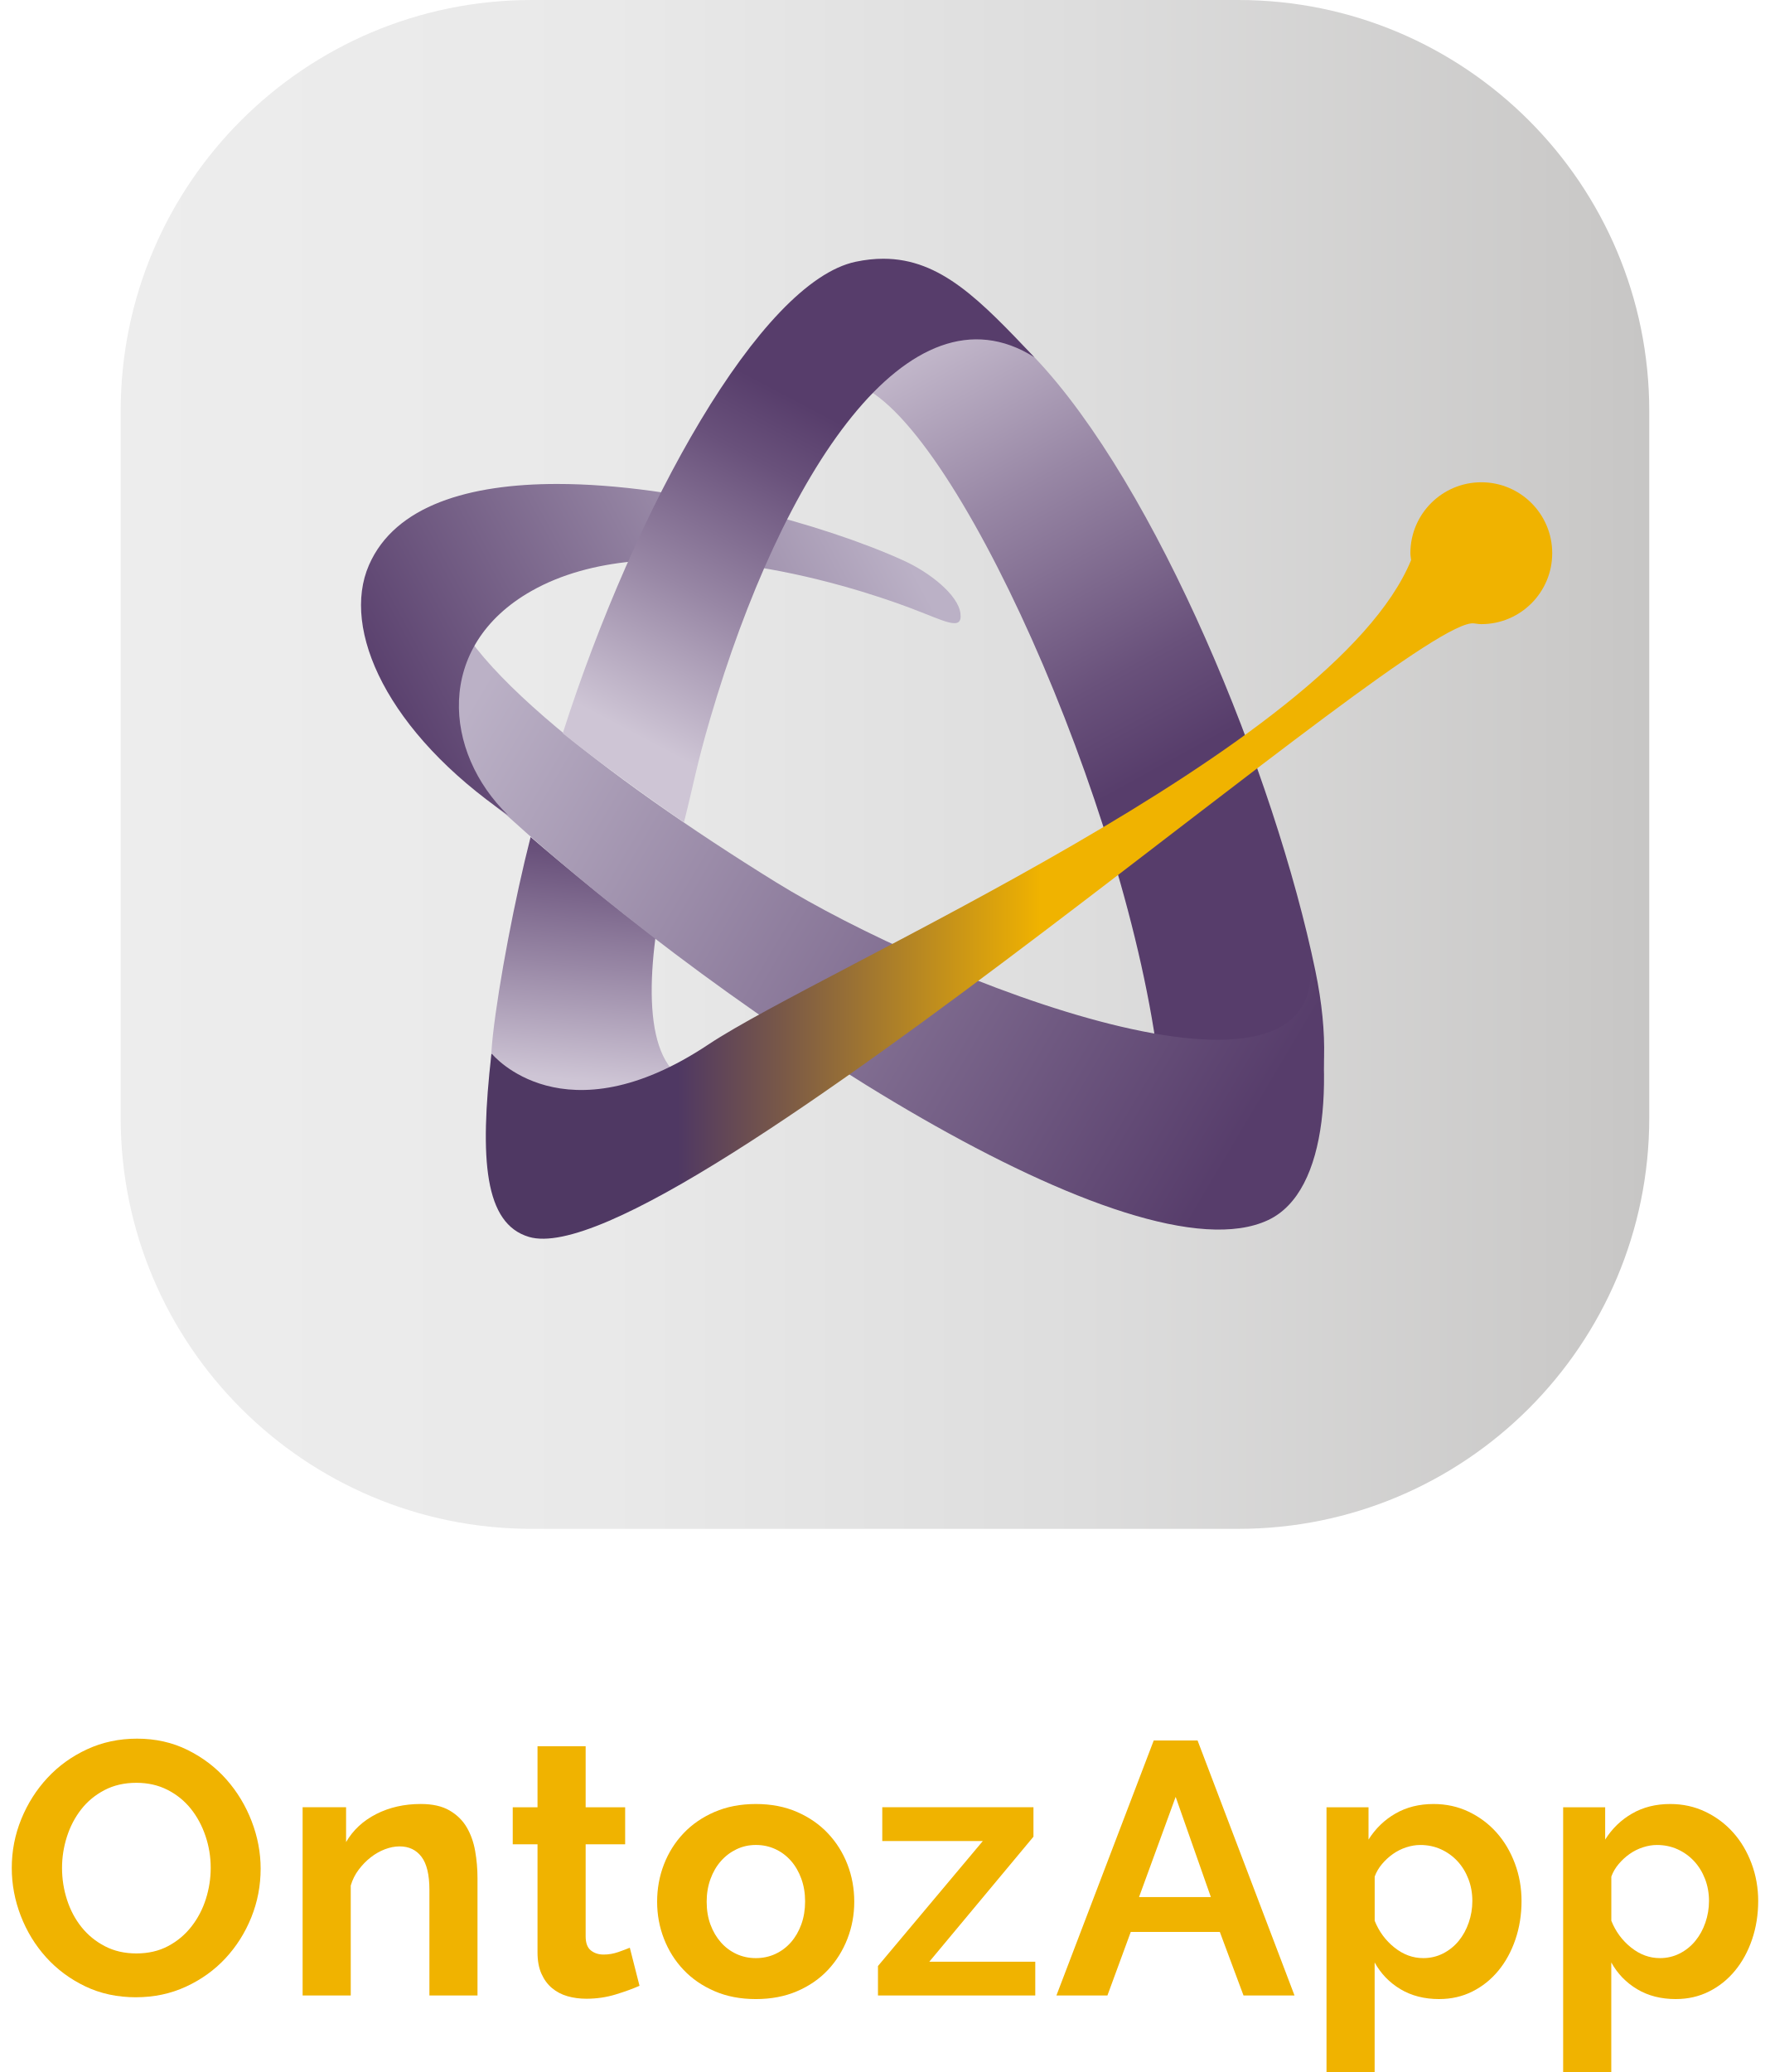
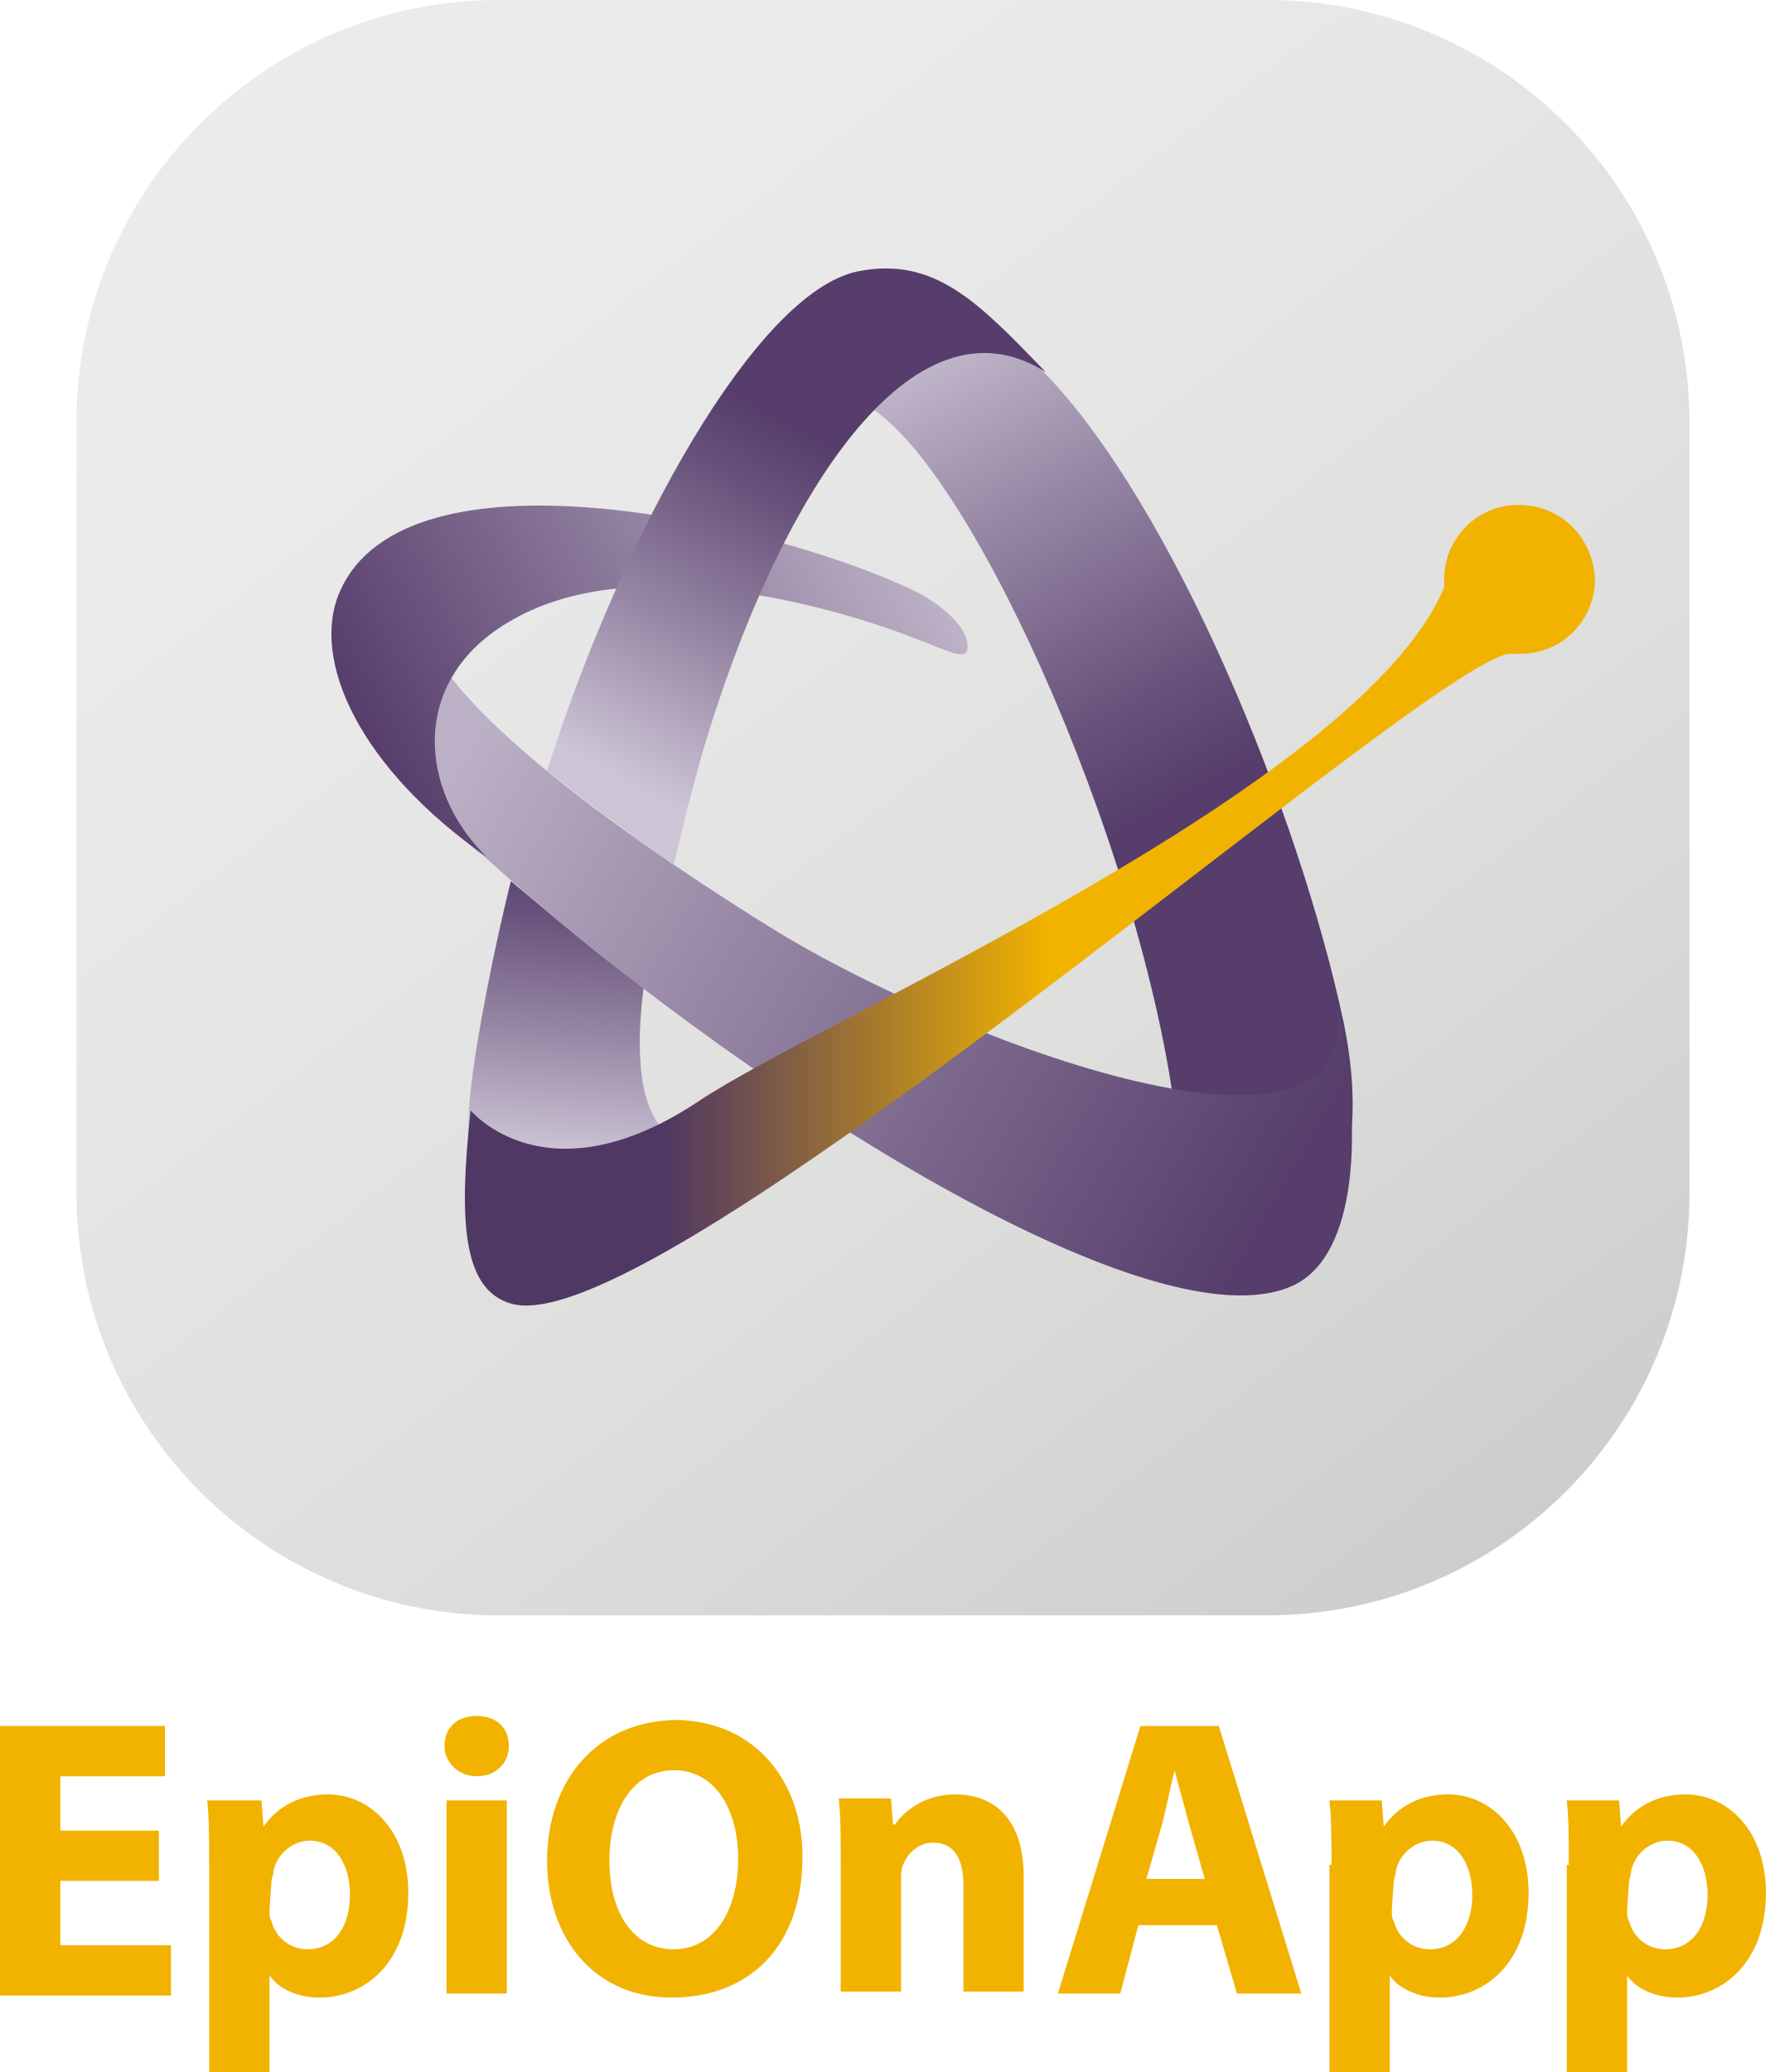
- <svg xmlns="http://www.w3.org/2000/svg" xmlns:xlink="http://www.w3.org/1999/xlink" id="uuid-729987d1-0c77-4ca5-b218-b6fe93ec5014" data-name="Livello 1" width="88" height="103" viewBox="0 0 88 103">
-   <defs>
-     <style>
-       .uuid-d8186a0a-5298-44ee-8ad7-7c5395a3e24b {
-         fill: url(#uuid-e1538b28-1fbf-4e66-a027-e68b723c376f);
-       }
- 
-       .uuid-cb50c7b2-f7f8-4073-9750-242e7b894620 {
-         fill: url(#uuid-8d28fbfe-43e8-45d2-af54-da92e9eee4ff);
-       }
- 
-       .uuid-78711d43-936e-46ac-b9d4-9b2b297b91fb {
-         clip-path: url(#uuid-53b67adb-6ed4-409d-aa6e-3696c41926a7);
-       }
- 
-       .uuid-9cbb9206-cd8d-4542-9f27-18a0eae1a697 {
-         fill: url(#uuid-646c4892-5084-4713-ade2-046e3f58cd6f);
-       }
- 
-       .uuid-c3c35c89-ef27-40cf-a402-c1d6d46cd8de {
-         clip-path: url(#uuid-3a266d5c-b236-4196-bcd3-ea794673264d);
-       }
- 
-       .uuid-f7902c5b-18ef-4dca-ad95-77075f6c0f12 {
-         clip-path: url(#uuid-b68b5a7d-cb01-470d-a326-2ec95c0804f2);
-       }
- 
-       .uuid-6efa9d2b-a3cf-42eb-9ac9-62ac11b596d0 {
-         fill: url(#uuid-07cd83e8-bf80-48b5-8924-c4f6785c3d87);
-       }
- 
-       .uuid-08954e39-0da1-4871-a58f-f93e3dc81785 {
-         clip-path: url(#uuid-eede8f98-298b-4d49-9764-524af517f026);
-       }
- 
-       .uuid-a6bcfc5c-ea27-48c9-bfd8-89525695b2f1 {
-         fill: url(#uuid-99eb0859-d7bf-415a-b40a-6855949166fb);
-       }
- 
-       .uuid-5f345824-45bc-408f-a380-c8a1b0b3b504 {
-         fill: url(#uuid-f02169c9-43a2-4389-b606-4a763a659bdc);
-       }
- 
-       .uuid-55d3323f-c75a-4b2e-9cf6-3eb724573a0a {
-         fill: none;
-       }
- 
-       .uuid-6e67ab1e-6e58-4fab-80ea-3b65c181abc8 {
-         clip-path: url(#uuid-8e5374de-1e55-4c21-a12c-1706a127d968);
-       }
- 
-       .uuid-00620211-b10b-4cdd-917d-99aff378a269 {
-         fill: url(#uuid-3264ac17-9d81-4034-8e5f-47daa397b1d4);
-       }
- 
-       .uuid-3bb50dcc-61b5-46f9-95f7-869363ca640e {
-         fill: #f0b300;
-       }
- 
-       .uuid-15f7868a-ba68-4265-9f8b-32f7c17c5c29 {
-         clip-path: url(#uuid-4f1e9b32-7444-4dc1-a4ec-1a3d80089b86);
-       }
-     </style>
-     <linearGradient id="uuid-8d28fbfe-43e8-45d2-af54-da92e9eee4ff" data-name="Sfumatura senza nome 656" x1="6" y1="38" x2="82" y2="38" gradientTransform="matrix(1, 0, 0, 1, 0, 0)" gradientUnits="userSpaceOnUse">
-       <stop offset="0" stop-color="#ededed" />
-       <stop offset="0" stop-color="#ededed" />
-       <stop offset=".317" stop-color="#e9e9e9" />
-       <stop offset=".63" stop-color="#ddd" />
-       <stop offset=".941" stop-color="#cbcac9" />
-       <stop offset=".997" stop-color="#c7c6c5" />
-       <stop offset="1" stop-color="#c7c6c5" />
-     </linearGradient>
-     <clipPath id="uuid-eede8f98-298b-4d49-9764-524af517f026">
-       <path class="uuid-55d3323f-c75a-4b2e-9cf6-3eb724573a0a" d="M42.532,19.105c4.803,1.497,13.559,20.984,15.102,33.991,1.045,8.806,1.762,7.727,4.205,6.575,3.054-1.441,4.886-5.002,3.561-11.408-2.017-9.752-7.884-24.111-13.973-30.507-1.26-1.323-2.796-1.917-4.248-1.917-2.082,0-3.989,1.223-4.647,3.266" />
-     </clipPath>
-     <linearGradient id="uuid-f02169c9-43a2-4389-b606-4a763a659bdc" data-name="Sfumatura senza nome 5" x1="-3982.288" y1="3051.427" x2="-3981.288" y2="3051.427" gradientTransform="translate(-116829.649 152553.705) rotate(90) scale(38.3048 -38.3048)" gradientUnits="userSpaceOnUse">
-       <stop offset="0" stop-color="#cec5d5" />
-       <stop offset=".283" stop-color="#9887a5" />
-       <stop offset=".556" stop-color="#69517b" />
-       <stop offset=".689" stop-color="#573d6b" />
-       <stop offset="1" stop-color="#573d6b" />
-     </linearGradient>
-     <clipPath id="uuid-3a266d5c-b236-4196-bcd3-ea794673264d">
-       <path class="uuid-55d3323f-c75a-4b2e-9cf6-3eb724573a0a" d="M24.51,51.43c-.566,5.03,1.126,7.069,3.254,7.78,1.337,.445,6.656-1.59,8.431-5.377-3.513,.842-4.188-2.715-3.608-7.206-1.947-1.454-4.512-3.563-6.205-5.019-.779,3.034-1.584,7.26-1.872,9.822" />
-     </clipPath>
-     <linearGradient id="uuid-3264ac17-9d81-4034-8e5f-47daa397b1d4" data-name="Sfumatura senza nome 5" x1="-3833.693" y1="2791.262" x2="-3832.693" y2="2791.262" gradientTransform="translate(77027.561 56114.153) scale(20.0854 -20.0854)" xlink:href="#uuid-f02169c9-43a2-4389-b606-4a763a659bdc" />
-     <clipPath id="uuid-53b67adb-6ed4-409d-aa6e-3696c41926a7">
-       <path class="uuid-55d3323f-c75a-4b2e-9cf6-3eb724573a0a" d="M25.178,40.512c11.203,10.189,31.212,23.28,37.878,20.136,3.016-1.423,3.347-7.257,2.073-13.041,1.081,8.943-18.706,1.104-26.565-3.761-8.228-5.092-16.996-11.737-16.324-15.143-2.04,3.851-1.159,8.774,2.938,11.809" />
-     </clipPath>
-     <linearGradient id="uuid-07cd83e8-bf80-48b5-8924-c4f6785c3d87" data-name="Sfumatura senza nome 4" x1="-4003.677" y1="2865.662" x2="-4002.677" y2="2865.662" gradientTransform="translate(136229.868 -190201.228) rotate(-90) scale(47.5236 -47.5236)" gradientUnits="userSpaceOnUse">
-       <stop offset="0" stop-color="#573d6b" />
-       <stop offset=".927" stop-color="#bbb1c6" />
-       <stop offset="1" stop-color="#bbb1c6" />
-     </linearGradient>
-     <clipPath id="uuid-4f1e9b32-7444-4dc1-a4ec-1a3d80089b86">
-       <path class="uuid-55d3323f-c75a-4b2e-9cf6-3eb724573a0a" d="M18.346,28.087c-1.403,3.207,.919,8.322,6.914,12.434-3.203-3.105-3.688-8.395,1.162-11.142,5.991-3.393,15.648-.353,18.799,.83,1.745,.654,2.648,1.204,2.531,.279-.117-.92-1.532-2.036-2.828-2.624-3.933-1.787-11.205-3.807-17.223-3.806-4.356,0-8.056,1.058-9.355,4.029" />
-     </clipPath>
-     <linearGradient id="uuid-e1538b28-1fbf-4e66-a027-e68b723c376f" data-name="Sfumatura senza nome 4" x1="-3827.765" y1="2963.622" x2="-3826.765" y2="2963.622" gradientTransform="translate(110504.643 85574.273) scale(28.864 -28.864)" xlink:href="#uuid-07cd83e8-bf80-48b5-8924-c4f6785c3d87" />
-     <clipPath id="uuid-b68b5a7d-cb01-470d-a326-2ec95c0804f2">
-       <path class="uuid-55d3323f-c75a-4b2e-9cf6-3eb724573a0a" d="M42.547,13.011c-4.734,.996-10.971,12.211-14.568,23.442,1.563,1.268,4.188,3.163,6.027,4.428,.491-1.943,.625-2.84,1.304-5.159,3.558-12.168,9.88-21.904,16.117-17.965-2.664-2.8-4.638-4.895-7.508-4.895-.435,0-.891,.048-1.372,.149" />
-     </clipPath>
-     <linearGradient id="uuid-646c4892-5084-4713-ade2-046e3f58cd6f" data-name="Sfumatura senza nome 5" x1="-3831.56" y1="2877.057" x2="-3830.56" y2="2877.057" gradientTransform="translate(102836.02 77224.427) scale(26.8321 -26.8321)" xlink:href="#uuid-f02169c9-43a2-4389-b606-4a763a659bdc" />
-     <clipPath id="uuid-8e5374de-1e55-4c21-a12c-1706a127d968">
-       <path class="uuid-55d3323f-c75a-4b2e-9cf6-3eb724573a0a" d="M70.123,27.499c0,.118,.025,.229,.036,.344-3.844,9.389-29.275,20.308-34.929,24.073-7.204,4.801-10.754,.49-10.754,.49,0,0-.041-.028-.045-.001-.593,5.239-.345,8.424,1.867,9.082,3.505,1.042,14.914-7.081,25.636-15.206,10.22-7.743,19.817-15.488,21.351-15.292,.122,.012,.24,.037,.365,.037,1.946,0,3.525-1.579,3.525-3.527,0-1.946-1.579-3.525-3.525-3.525-1.948,0-3.527,1.579-3.527,3.525" />
-     </clipPath>
-     <linearGradient id="uuid-99eb0859-d7bf-415a-b40a-6855949166fb" data-name="Sfumatura senza nome 6" x1="-3906.224" y1="2990.466" x2="-3905.224" y2="2990.466" gradientTransform="translate(207133.728 158598.96) scale(53.0204 -53.0204)" gradientUnits="userSpaceOnUse">
-       <stop offset="0" stop-color="#4f3863" />
-       <stop offset=".175" stop-color="#4f3863" />
-       <stop offset=".275" stop-color="#7a5947" />
-       <stop offset=".502" stop-color="#e9ad04" />
-       <stop offset=".515" stop-color="#f0b300" />
-       <stop offset="1" stop-color="#f0b300" />
-     </linearGradient>
-   </defs>
+ <svg xmlns="http://www.w3.org/2000/svg" xmlns:xlink="http://www.w3.org/1999/xlink" version="1.1" id="uuid-729987d1-0c77-4ca5-b218-b6fe93ec5014" x="0px" y="0px" width="88px" height="103px" viewBox="0 0 88 103" style="enable-background:new 0 0 88 103;" xml:space="preserve">
+   <style type="text/css">
+ 	
+ 		.st0{clip-path:url(#SVGID_00000117665134163510573100000001667134076149629347_);fill:url(#SVGID_00000044858987012822145280000010615887621688385691_);}
+ 	.st1{fill:url(#SVGID_00000039820169202786110400000011705467275614594710_);}
+ 	.st2{fill:url(#SVGID_00000045591390084679799600000013964557363194673057_);}
+ 	.st3{fill:url(#SVGID_00000043450392975529437820000010963973507888403086_);}
+ 	.st4{fill:url(#SVGID_00000129204717199238835240000006316120444115029384_);}
+ 	.st5{fill:url(#SVGID_00000122716794991541124650000010276209046115814542_);}
+ 	.st6{fill:url(#SVGID_00000149384331432400532470000006814076596050464949_);}
+ 	.st7{fill:#F1B300;}
+ </style>
  <g>
-     <rect class="uuid-cb50c7b2-f7f8-4073-9750-242e7b894620" x="6" width="76" height="76" rx="20.436" ry="20.436" />
    <g>
-       <g class="uuid-08954e39-0da1-4871-a58f-f93e3dc81785">
-         <rect class="uuid-5f345824-45bc-408f-a380-c8a1b0b3b504" x="32.917" y="12.861" width="43.422" height="52.019" transform="translate(-11.977 31.1962) rotate(-28.8608)" />
+       <g>
+         <defs>
+           <path id="SVGID_1_" d="M24.8,0c-11.6,0-21,9.4-21,21v38.3c0,11.6,9.4,21,21,21H63c11.6,0,21-9.4,21-21V21C84,9.4,74.6,0,63,0      H24.8z" />
+         </defs>
+         <clipPath id="SVGID_00000044177284817276686620000011969085980800038308_">
+           <use xlink:href="#SVGID_1_" style="overflow:visible;" />
+         </clipPath>
+         <linearGradient id="SVGID_00000000903549913827363490000012628390722589830535_" gradientUnits="userSpaceOnUse" x1="-6635.683" y1="-1819.986" x2="-6634.706" y2="-1819.986" gradientTransform="matrix(73.8715 101.5884 -101.5884 73.8715 305304.125 808541.125)">
+           <stop offset="0" style="stop-color:#EDEDED" />
+           <stop offset="1.385230e-07" style="stop-color:#EDEDED" />
+           <stop offset="0.317" style="stop-color:#E9E9E9" />
+           <stop offset="0.63" style="stop-color:#DEDEDD" />
+           <stop offset="0.941" style="stop-color:#CACAC9" />
+           <stop offset="0.997" style="stop-color:#C6C6C5" />
+         </linearGradient>
+         <polygon style="clip-path:url(#SVGID_00000044177284817276686620000011969085980800038308_);fill:url(#SVGID_00000000903549913827363490000012628390722589830535_);" points="     56.3,-38.1 122.1,52.4 31.6,118.3 -34.3,27.7    " />
      </g>
-       <g class="uuid-c3c35c89-ef27-40cf-a402-c1d6d46cd8de">
-         <rect class="uuid-00620211-b10b-4cdd-917d-99aff378a269" x="20.51" y="43.685" width="19.118" height="13.893" transform="translate(-23.1638 75.8098) rotate(-84.6075)" />
+     </g>
+     <g>
+       <g>
+         <linearGradient id="SVGID_00000044897610369799163950000018075807061920266633_" gradientUnits="userSpaceOnUse" x1="43.156" y1="87.46" x2="62.74" y2="51.927" gradientTransform="matrix(1 0 0 -1 0 103.89)">
+           <stop offset="0" style="stop-color:#CDC5D5" />
+           <stop offset="0.283" style="stop-color:#9787A5" />
+           <stop offset="0.556" style="stop-color:#68527B" />
+           <stop offset="0.689" style="stop-color:#563D6B" />
+         </linearGradient>
+         <path style="fill:url(#SVGID_00000044897610369799163950000018075807061920266633_);" d="M51.9,18.5c-3.2-3.4-8.2-2.2-9.4,1.4     c5.1,1.6,14.4,22.2,16,36c1.1,9.3,1.9,8.2,4.5,7c3.2-1.5,5.2-5.3,3.8-12.1C64.6,40.5,58.4,25.2,51.9,18.5z" />
+         <linearGradient id="SVGID_00000075141497379498203940000002415926596022749868_" gradientUnits="userSpaceOnUse" x1="-43.848" y1="28.236" x2="-42.081" y2="49.437" gradientTransform="matrix(0.9999 1.097317e-02 1.097317e-02 -0.9999 72.8845 86.254)">
+           <stop offset="0" style="stop-color:#CDC5D5" />
+           <stop offset="0.283" style="stop-color:#9787A5" />
+           <stop offset="0.556" style="stop-color:#68527B" />
+           <stop offset="0.689" style="stop-color:#563D6B" />
+         </linearGradient>
+         <path style="fill:url(#SVGID_00000075141497379498203940000002415926596022749868_);" d="M32,49.1c-2.1-1.5-4.8-3.8-6.6-5.3     c-0.8,3.2-1.7,7.7-2,10.4c-0.6,5.3,1.2,7.5,3.4,8.2c1.4,0.5,7-1.7,8.9-5.7C32.1,57.6,31.4,53.8,32,49.1z" />
+         <linearGradient id="SVGID_00000023263715556020760490000014007607766048779921_" gradientUnits="userSpaceOnUse" x1="64.117" y1="44.951" x2="20.704" y2="70.428" gradientTransform="matrix(1 0 0 -1 0 103.89)">
+           <stop offset="0" style="stop-color:#563D6B" />
+           <stop offset="0.927" style="stop-color:#BCB1C6" />
+         </linearGradient>
+         <path style="fill:url(#SVGID_00000023263715556020760490000014007607766048779921_);" d="M38.3,46.1c-8.7-5.4-18-12.4-17.3-16     c-2.2,4.1-1.2,9.3,3.1,12.5C36,53.4,57.2,67.2,64.3,63.9c3.2-1.5,3.5-7.7,2.2-13.8C67.6,59.6,46.6,51.3,38.3,46.1z" />
+         <linearGradient id="SVGID_00000047749805433506978490000014117214991825514129_" gradientUnits="userSpaceOnUse" x1="-54.654" y1="48.013" x2="-27.919" y2="62.842" gradientTransform="matrix(0.9999 1.097317e-02 1.097317e-02 -0.9999 72.8845 86.254)">
+           <stop offset="0" style="stop-color:#563D6B" />
+           <stop offset="0.927" style="stop-color:#BCB1C6" />
+         </linearGradient>
+         <path style="fill:url(#SVGID_00000047749805433506978490000014117214991825514129_);" d="M24.2,42.6c-6.3-4.4-8.8-9.8-7.3-13.2     c3.3-7.5,21-3.5,28.2-0.2c1.4,0.6,2.9,1.8,3,2.8s-0.8,0.4-2.7-0.3c-3.3-1.3-13.6-4.5-19.9-0.9C20.3,33.7,20.8,39.3,24.2,42.6z" />
+         <linearGradient id="SVGID_00000130613289647631730760000000746921305563955336_" gradientUnits="userSpaceOnUse" x1="-40.53" y1="46.051" x2="-27.57" y2="71.344" gradientTransform="matrix(0.9999 1.097317e-02 1.097317e-02 -0.9999 72.8845 86.254)">
+           <stop offset="0" style="stop-color:#CDC5D5" />
+           <stop offset="0.283" style="stop-color:#9787A5" />
+           <stop offset="0.556" style="stop-color:#68527B" />
+           <stop offset="0.689" style="stop-color:#563D6B" />
+         </linearGradient>
+         <path style="fill:url(#SVGID_00000130613289647631730760000000746921305563955336_);" d="M33.5,43c0.5-2.1,0.7-3,1.4-5.5     c3.8-12.9,10.5-23.2,17.1-19c-3.3-3.4-5.5-5.8-9.4-5c-5,1.1-11.6,12.9-15.4,24.8C28.8,39.6,31.5,41.6,33.5,43z" />
      </g>
-       <g class="uuid-78711d43-936e-46ac-b9d4-9b2b297b91fb">
-         <rect class="uuid-6efa9d2b-a3cf-42eb-9ac9-62ac11b596d0" x="16.478" y="17.444" width="53.648" height="57.608" transform="translate(-18.5013 60.1856) rotate(-59.5933)" />
-       </g>
-       <g class="uuid-15f7868a-ba68-4265-9f8b-32f7c17c5c29">
-         <rect class="uuid-d8186a0a-5298-44ee-8ad7-7c5395a3e24b" x="14.889" y="17.695" width="35.035" height="29.188" transform="translate(-11.4545 19.2896) rotate(-28.3876)" />
-       </g>
-       <g class="uuid-f7902c5b-18ef-4dca-ad95-77075f6c0f12">
-         <rect class="uuid-9cbb9206-cd8d-4542-9f27-18a0eae1a697" x="21.845" y="9.972" width="35.715" height="33.8" transform="translate(-2.5678 49.4896) rotate(-62.2409)" />
-       </g>
-       <g class="uuid-6e67ab1e-6e58-4fab-80ea-3b65c181abc8">
-         <rect class="uuid-a6bcfc5c-ea27-48c9-bfd8-89525695b2f1" x="23.838" y="23.974" width="53.337" height="38.555" />
-       </g>
+       <linearGradient id="SVGID_00000058571342672877014260000017857558828339356578_" gradientUnits="userSpaceOnUse" x1="23.114" y1="58.89" x2="79.3" y2="58.89" gradientTransform="matrix(1 0 0 -1 0 103.89)">
+         <stop offset="0.175" style="stop-color:#4F3863" />
+         <stop offset="0.275" style="stop-color:#7B5948" />
+         <stop offset="0.5" style="stop-color:#E9AD05" />
+         <stop offset="0.515" style="stop-color:#F1B300" />
+       </linearGradient>
+       <path style="fill:url(#SVGID_00000058571342672877014260000017857558828339356578_);" d="M75.5,25.1c-2.1,0-3.7,1.7-3.7,3.7    c0,0.1,0,0.2,0,0.4c-4.1,9.9-31,21.5-37,25.5c-7.6,5.1-11.4,0.5-11.4,0.5l0,0c-0.6,5.5-0.4,8.9,2,9.6c7.3,2.2,46.4-32.7,49.8-32.3    c0.1,0,0.3,0,0.4,0c2.1,0,3.7-1.7,3.7-3.7C79.2,26.7,77.6,25.1,75.5,25.1z" />
    </g>
  </g>
  <g>
-     <path class="uuid-3bb50dcc-61b5-46f9-95f7-869363ca640e" d="M6.762,99.285c-.928,0-1.77-.181-2.526-.544s-1.405-.846-1.946-1.446c-.542-.602-.961-1.289-1.259-2.062-.298-.773-.446-1.565-.446-2.375,0-.845,.157-1.654,.473-2.429,.315-.773,.75-1.458,1.303-2.053,.554-.596,1.211-1.068,1.973-1.42s1.589-.527,2.482-.527c.916,0,1.753,.188,2.509,.562s1.402,.866,1.938,1.474,.952,1.298,1.25,2.071c.297,.773,.446,1.56,.446,2.357,0,.845-.155,1.651-.464,2.419s-.738,1.446-1.286,2.036c-.548,.589-1.203,1.06-1.964,1.41-.762,.352-1.589,.526-2.482,.526Zm-3.678-6.428c0,.548,.084,1.077,.25,1.589,.167,.513,.408,.965,.723,1.357s.702,.708,1.161,.946c.458,.238,.979,.357,1.562,.357,.595,0,1.122-.122,1.58-.366,.459-.244,.845-.568,1.161-.974,.315-.404,.554-.859,.714-1.365s.241-1.022,.241-1.545c0-.548-.086-1.077-.259-1.589-.173-.512-.417-.965-.732-1.357s-.703-.705-1.161-.938c-.459-.232-.973-.348-1.544-.348-.595,0-1.125,.122-1.589,.365-.464,.244-.851,.565-1.161,.965-.31,.398-.544,.851-.705,1.356-.161,.507-.241,1.022-.241,1.545Z" />
-     <path class="uuid-3bb50dcc-61b5-46f9-95f7-869363ca640e" d="M23.743,99.196h-2.393v-5.25c0-.75-.131-1.297-.393-1.643-.262-.345-.625-.518-1.089-.518-.238,0-.482,.048-.732,.143-.25,.096-.485,.23-.705,.402-.221,.172-.42,.378-.599,.615-.178,.238-.31,.5-.393,.786v5.464h-2.393v-9.356h2.161v1.731c.345-.595,.845-1.059,1.5-1.393,.655-.333,1.393-.5,2.214-.5,.583,0,1.059,.107,1.428,.321,.369,.215,.655,.494,.857,.84,.202,.345,.342,.738,.419,1.179,.077,.44,.116,.887,.116,1.339v5.839Z" />
-     <path class="uuid-3bb50dcc-61b5-46f9-95f7-869363ca640e" d="M31.796,98.714c-.321,.144-.714,.286-1.178,.429s-.953,.215-1.464,.215c-.334,0-.646-.042-.938-.125-.291-.084-.547-.218-.768-.402-.221-.185-.396-.422-.527-.714-.131-.292-.196-.645-.196-1.062v-5.375h-1.232v-1.839h1.232v-3.036h2.393v3.036h1.964v1.839h-1.964v4.571c0,.333,.086,.568,.259,.705,.172,.138,.384,.206,.634,.206s.494-.042,.732-.125c.238-.084,.428-.155,.571-.215l.482,1.893Z" />
-     <path class="uuid-3bb50dcc-61b5-46f9-95f7-869363ca640e" d="M37.581,99.375c-.762,0-1.446-.131-2.053-.393s-1.122-.616-1.544-1.062c-.423-.446-.747-.962-.973-1.545-.227-.583-.339-1.196-.339-1.839,0-.655,.113-1.273,.339-1.857,.226-.583,.55-1.098,.973-1.545,.422-.446,.938-.8,1.544-1.062s1.292-.394,2.053-.394,1.443,.132,2.045,.394c.601,.262,1.113,.615,1.535,1.062,.423,.447,.747,.962,.973,1.545,.226,.584,.339,1.202,.339,1.857,0,.643-.113,1.256-.339,1.839s-.547,1.099-.964,1.545c-.417,.446-.929,.801-1.536,1.062-.607,.262-1.292,.393-2.054,.393Zm-2.446-4.839c0,.417,.062,.794,.188,1.134,.125,.339,.298,.634,.518,.884s.479,.443,.777,.58c.297,.137,.619,.205,.964,.205s.666-.068,.964-.205c.297-.137,.556-.33,.777-.58,.22-.25,.393-.548,.518-.893,.125-.346,.188-.727,.188-1.144,0-.404-.062-.779-.188-1.125-.125-.345-.297-.643-.518-.893-.221-.25-.479-.443-.777-.58-.298-.137-.619-.205-.964-.205s-.666,.071-.964,.214c-.298,.143-.557,.34-.777,.59s-.393,.547-.518,.893c-.125,.345-.188,.72-.188,1.125Z" />
-     <path class="uuid-3bb50dcc-61b5-46f9-95f7-869363ca640e" d="M43.652,97.732l5.214-6.214h-5v-1.679h7.517v1.464l-5.178,6.214h5.268v1.679h-7.821v-1.464Z" />
-     <path class="uuid-3bb50dcc-61b5-46f9-95f7-869363ca640e" d="M57.364,86.519h2.178l4.821,12.678h-2.536l-1.178-3.16h-4.428l-1.161,3.16h-2.536l4.839-12.678Zm2.839,7.785l-1.75-4.981-1.821,4.981h3.571Z" />
-     <path class="uuid-3bb50dcc-61b5-46f9-95f7-869363ca640e" d="M71.56,99.375c-.738,0-1.381-.164-1.928-.491-.548-.327-.976-.77-1.286-1.33v5.446h-2.393v-13.16h2.089v1.606c.345-.547,.791-.979,1.339-1.294,.547-.315,1.178-.474,1.893-.474,.631,0,1.214,.128,1.75,.384,.536,.257,.997,.602,1.384,1.036s.69,.946,.911,1.535c.22,.59,.331,1.212,.331,1.866,0,.679-.102,1.315-.304,1.911-.203,.595-.485,1.113-.848,1.553-.363,.44-.794,.786-1.294,1.036s-1.048,.375-1.643,.375Zm-.803-2.036c.357,0,.688-.077,.991-.231,.304-.155,.562-.363,.777-.625s.381-.565,.5-.911c.119-.345,.179-.702,.179-1.071,0-.393-.066-.759-.197-1.098-.131-.34-.312-.634-.544-.884s-.506-.447-.821-.59-.658-.214-1.027-.214c-.226,0-.459,.038-.696,.116-.238,.077-.459,.188-.661,.33-.203,.143-.384,.31-.544,.5-.161,.19-.283,.398-.366,.625v2.196c.214,.535,.541,.98,.982,1.33,.44,.352,.916,.526,1.429,.526Z" />
-     <path class="uuid-3bb50dcc-61b5-46f9-95f7-869363ca640e" d="M83.326,99.375c-.738,0-1.381-.164-1.928-.491-.548-.327-.976-.77-1.286-1.33v5.446h-2.393v-13.16h2.089v1.606c.345-.547,.791-.979,1.339-1.294,.547-.315,1.178-.474,1.893-.474,.631,0,1.214,.128,1.75,.384,.536,.257,.997,.602,1.384,1.036s.69,.946,.911,1.535c.22,.59,.331,1.212,.331,1.866,0,.679-.102,1.315-.304,1.911-.203,.595-.485,1.113-.848,1.553-.363,.44-.794,.786-1.294,1.036s-1.048,.375-1.643,.375Zm-.803-2.036c.357,0,.688-.077,.991-.231,.304-.155,.562-.363,.777-.625s.381-.565,.5-.911c.119-.345,.179-.702,.179-1.071,0-.393-.066-.759-.197-1.098-.131-.34-.312-.634-.544-.884s-.506-.447-.821-.59-.658-.214-1.027-.214c-.226,0-.459,.038-.696,.116-.238,.077-.459,.188-.661,.33-.203,.143-.384,.31-.544,.5-.161,.19-.283,.398-.366,.625v2.196c.214,.535,.541,.98,.982,1.33,.44,.352,.916,.526,1.429,.526Z" />
+     <path class="st7" d="M7.9,93.5H3v3.2h5.5v2.5H0V85.8h8.2v2.5H3V91h4.9V93.5z" />
+     <path class="st7" d="M10.4,92.7c0-1.3,0-2.3-0.1-3.2H13l0.1,1.3l0,0c0.7-1,1.8-1.6,3.2-1.6c2.1,0,4,1.8,4,4.9   c0,3.5-2.2,5.2-4.4,5.2c-1.2,0-2.1-0.5-2.5-1.1l0,0v4.8h-3C10.4,103,10.4,92.7,10.4,92.7z M13.4,94.9c0,0.2,0,0.5,0.1,0.6   c0.2,0.8,0.9,1.4,1.8,1.4c1.3,0,2.1-1.1,2.1-2.7c0-1.5-0.7-2.7-2-2.7c-0.8,0-1.6,0.6-1.8,1.5c0,0.2-0.1,0.4-0.1,0.5L13.4,94.9   L13.4,94.9z" />
+     <path class="st7" d="M25.3,86.8c0,0.8-0.6,1.5-1.6,1.5c-0.9,0-1.6-0.7-1.6-1.5c0-0.9,0.6-1.5,1.6-1.5   C24.7,85.3,25.3,85.9,25.3,86.8z M22.2,99.1v-9.6h3v9.6H22.2z" />
+     <path class="st7" d="M39.9,92.3c0,4.4-2.6,7-6.5,7s-6.2-3-6.2-6.8c0-4,2.5-7,6.5-7C37.6,85.6,39.9,88.6,39.9,92.3z M30.3,92.5   c0,2.6,1.2,4.4,3.2,4.4s3.2-1.9,3.2-4.5c0-2.4-1.1-4.4-3.2-4.4C31.5,88,30.3,89.9,30.3,92.5z" />
+     <path class="st7" d="M41.8,92.5c0-1.2,0-2.2-0.1-3.1h2.6l0.1,1.3h0.1c0.4-0.6,1.4-1.5,3-1.5c2,0,3.4,1.3,3.4,4.1V99h-3v-5.3   c0-1.2-0.4-2.1-1.5-2.1c-0.8,0-1.3,0.6-1.5,1.1c-0.1,0.2-0.1,0.5-0.1,0.7V99h-3V92.5z" />
+     <path class="st7" d="M56.6,95.7l-0.9,3.4h-3.1l4.1-13.3h3.9l4.1,13.3h-3.2l-1-3.4H56.6z M59.9,93.4l-0.8-2.8   c-0.2-0.8-0.5-1.8-0.7-2.6l0,0c-0.2,0.8-0.4,1.8-0.6,2.6L57,93.4H59.9z" />
+     <path class="st7" d="M66.2,92.7c0-1.3,0-2.3-0.1-3.2h2.6l0.1,1.3l0,0c0.7-1,1.8-1.6,3.2-1.6c2.1,0,4,1.8,4,4.9   c0,3.5-2.2,5.2-4.4,5.2c-1.2,0-2.1-0.5-2.5-1.1l0,0v4.8h-3V92.7H66.2z M69.2,94.9c0,0.2,0,0.5,0.1,0.6c0.2,0.8,0.9,1.4,1.8,1.4   c1.3,0,2.1-1.1,2.1-2.7c0-1.5-0.7-2.7-2-2.7c-0.8,0-1.6,0.6-1.8,1.5c0,0.2-0.1,0.4-0.1,0.5L69.2,94.9L69.2,94.9z" />
+     <path class="st7" d="M78,92.7c0-1.3,0-2.3-0.1-3.2h2.6l0.1,1.3l0,0c0.7-1,1.8-1.6,3.2-1.6c2.1,0,4,1.8,4,4.9c0,3.5-2.2,5.2-4.4,5.2   c-1.2,0-2.1-0.5-2.5-1.1l0,0v4.8h-3V92.7H78z M80.9,94.9c0,0.2,0,0.5,0.1,0.6c0.2,0.8,0.9,1.4,1.8,1.4c1.3,0,2.1-1.1,2.1-2.7   c0-1.5-0.7-2.7-2-2.7c-0.8,0-1.6,0.6-1.8,1.5c0,0.2-0.1,0.4-0.1,0.5L80.9,94.9L80.9,94.9z" />
  </g>
</svg>
